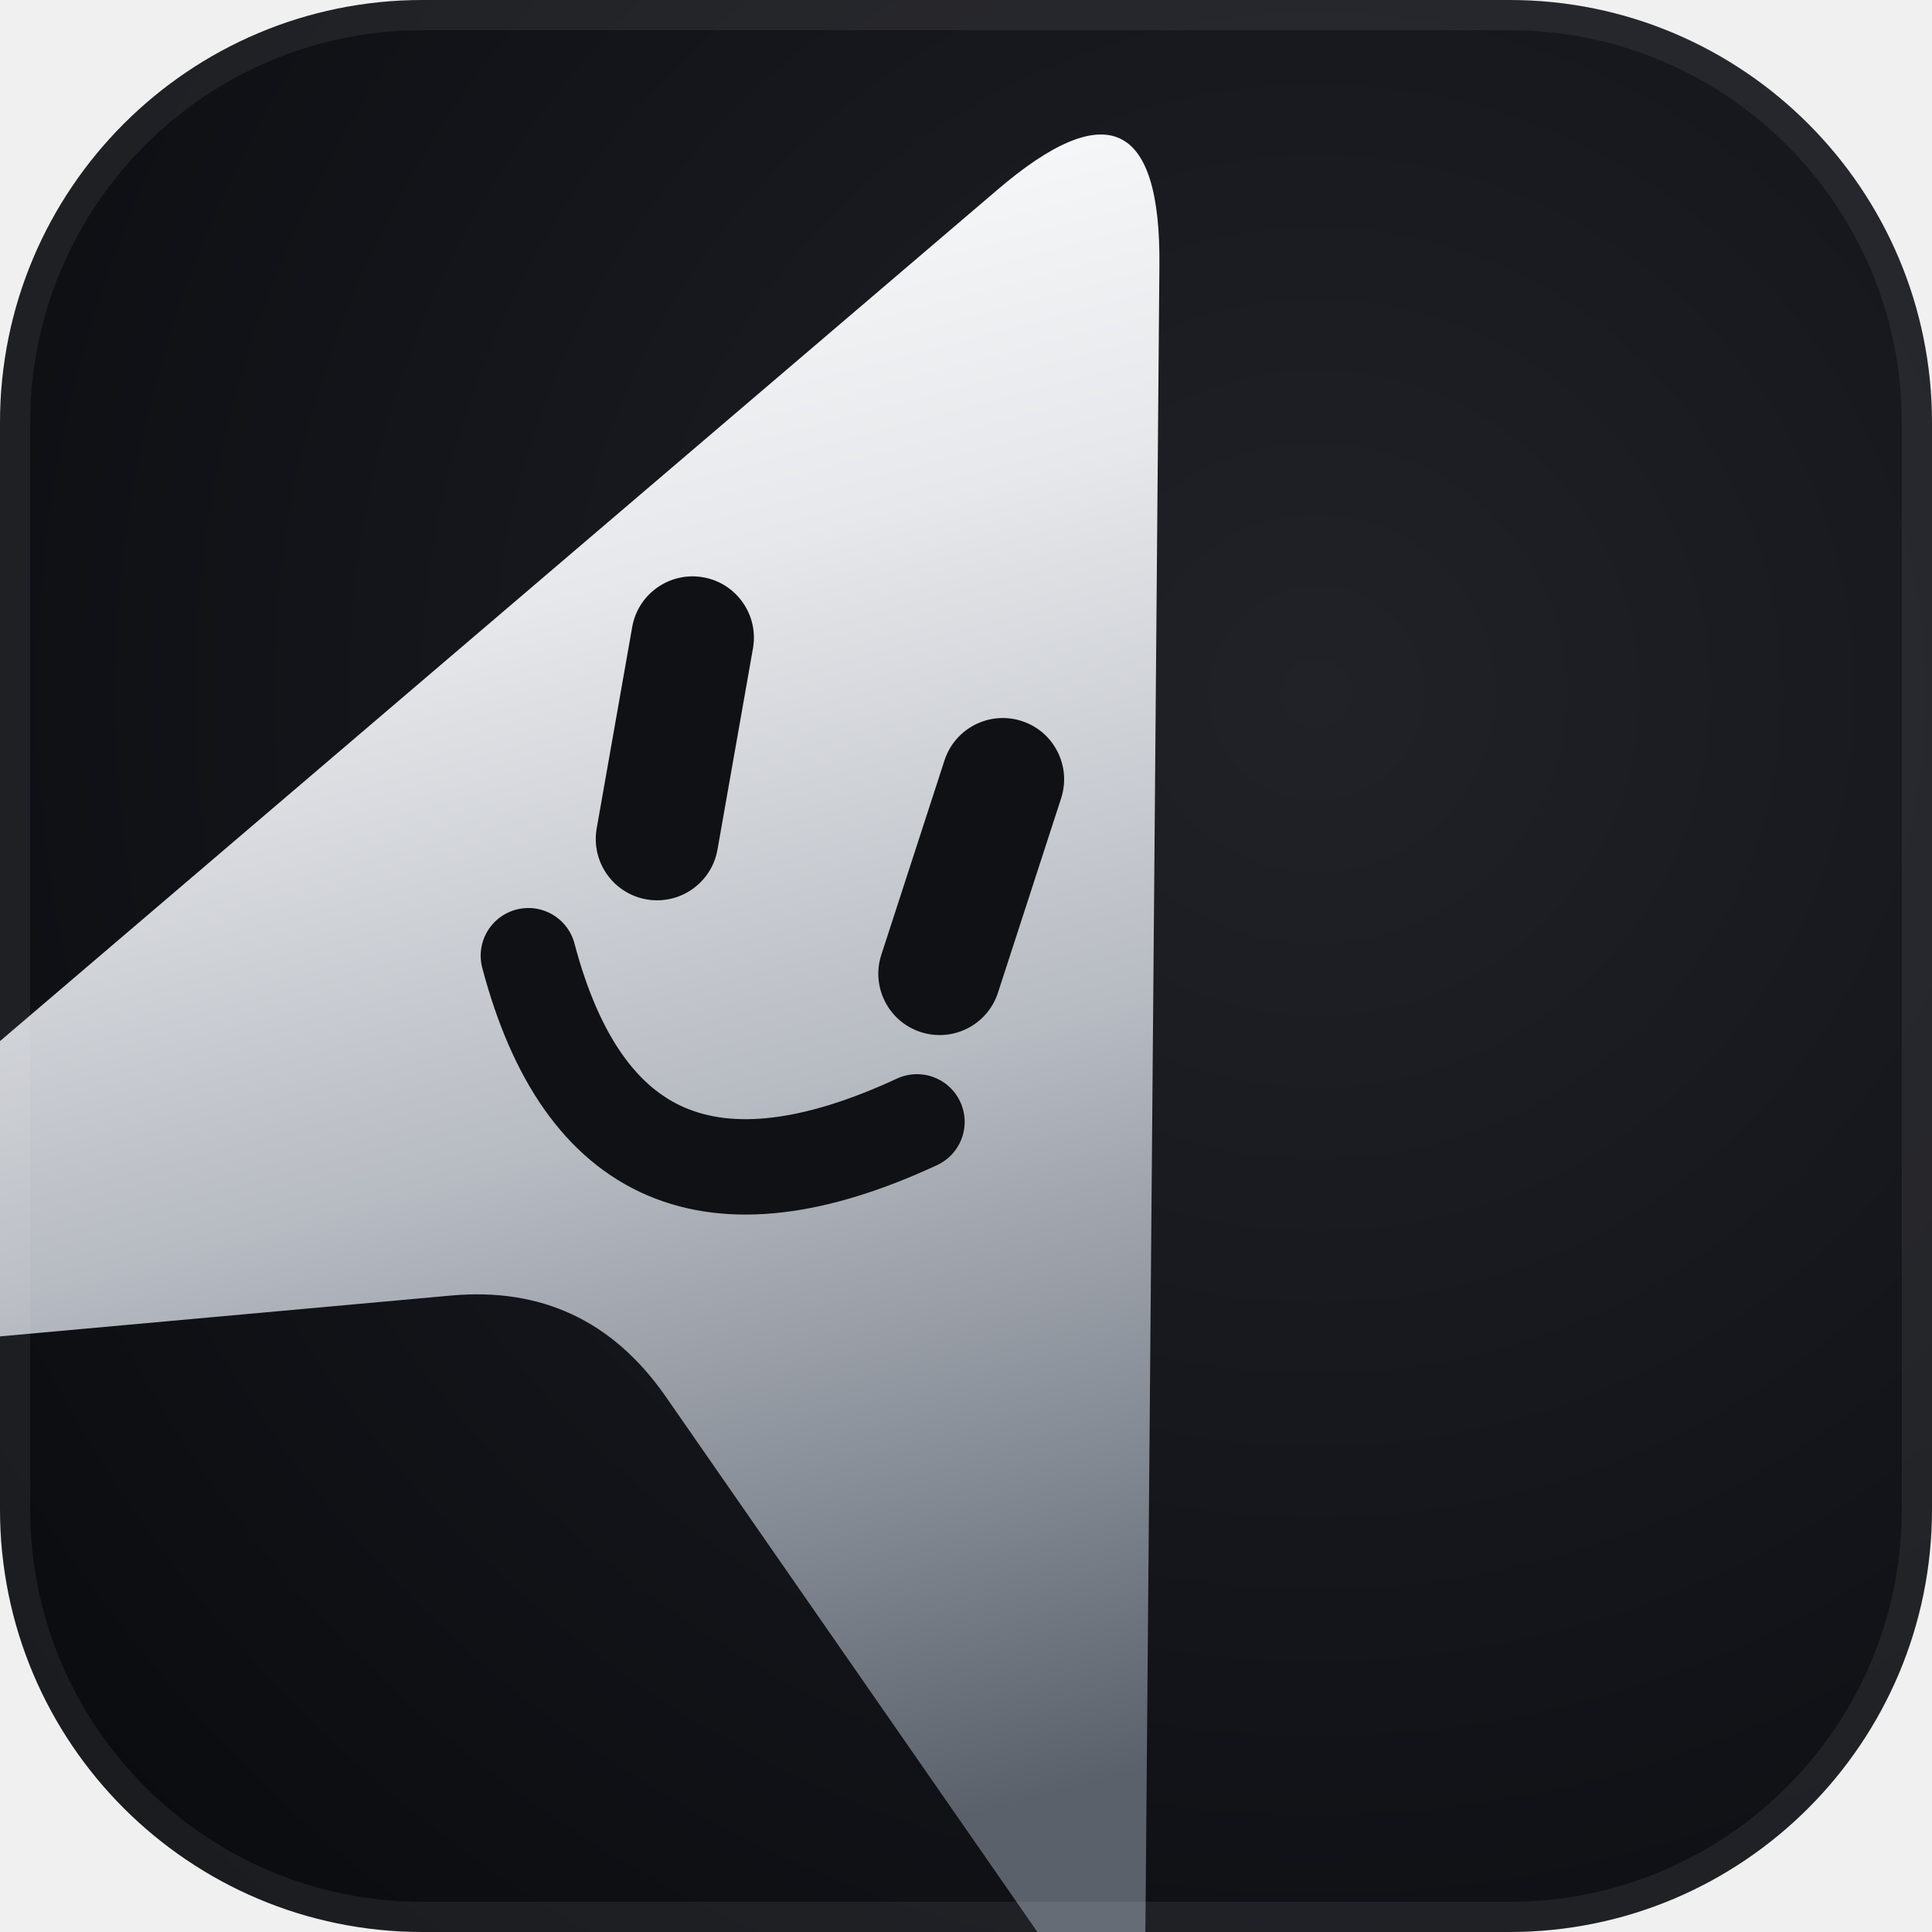
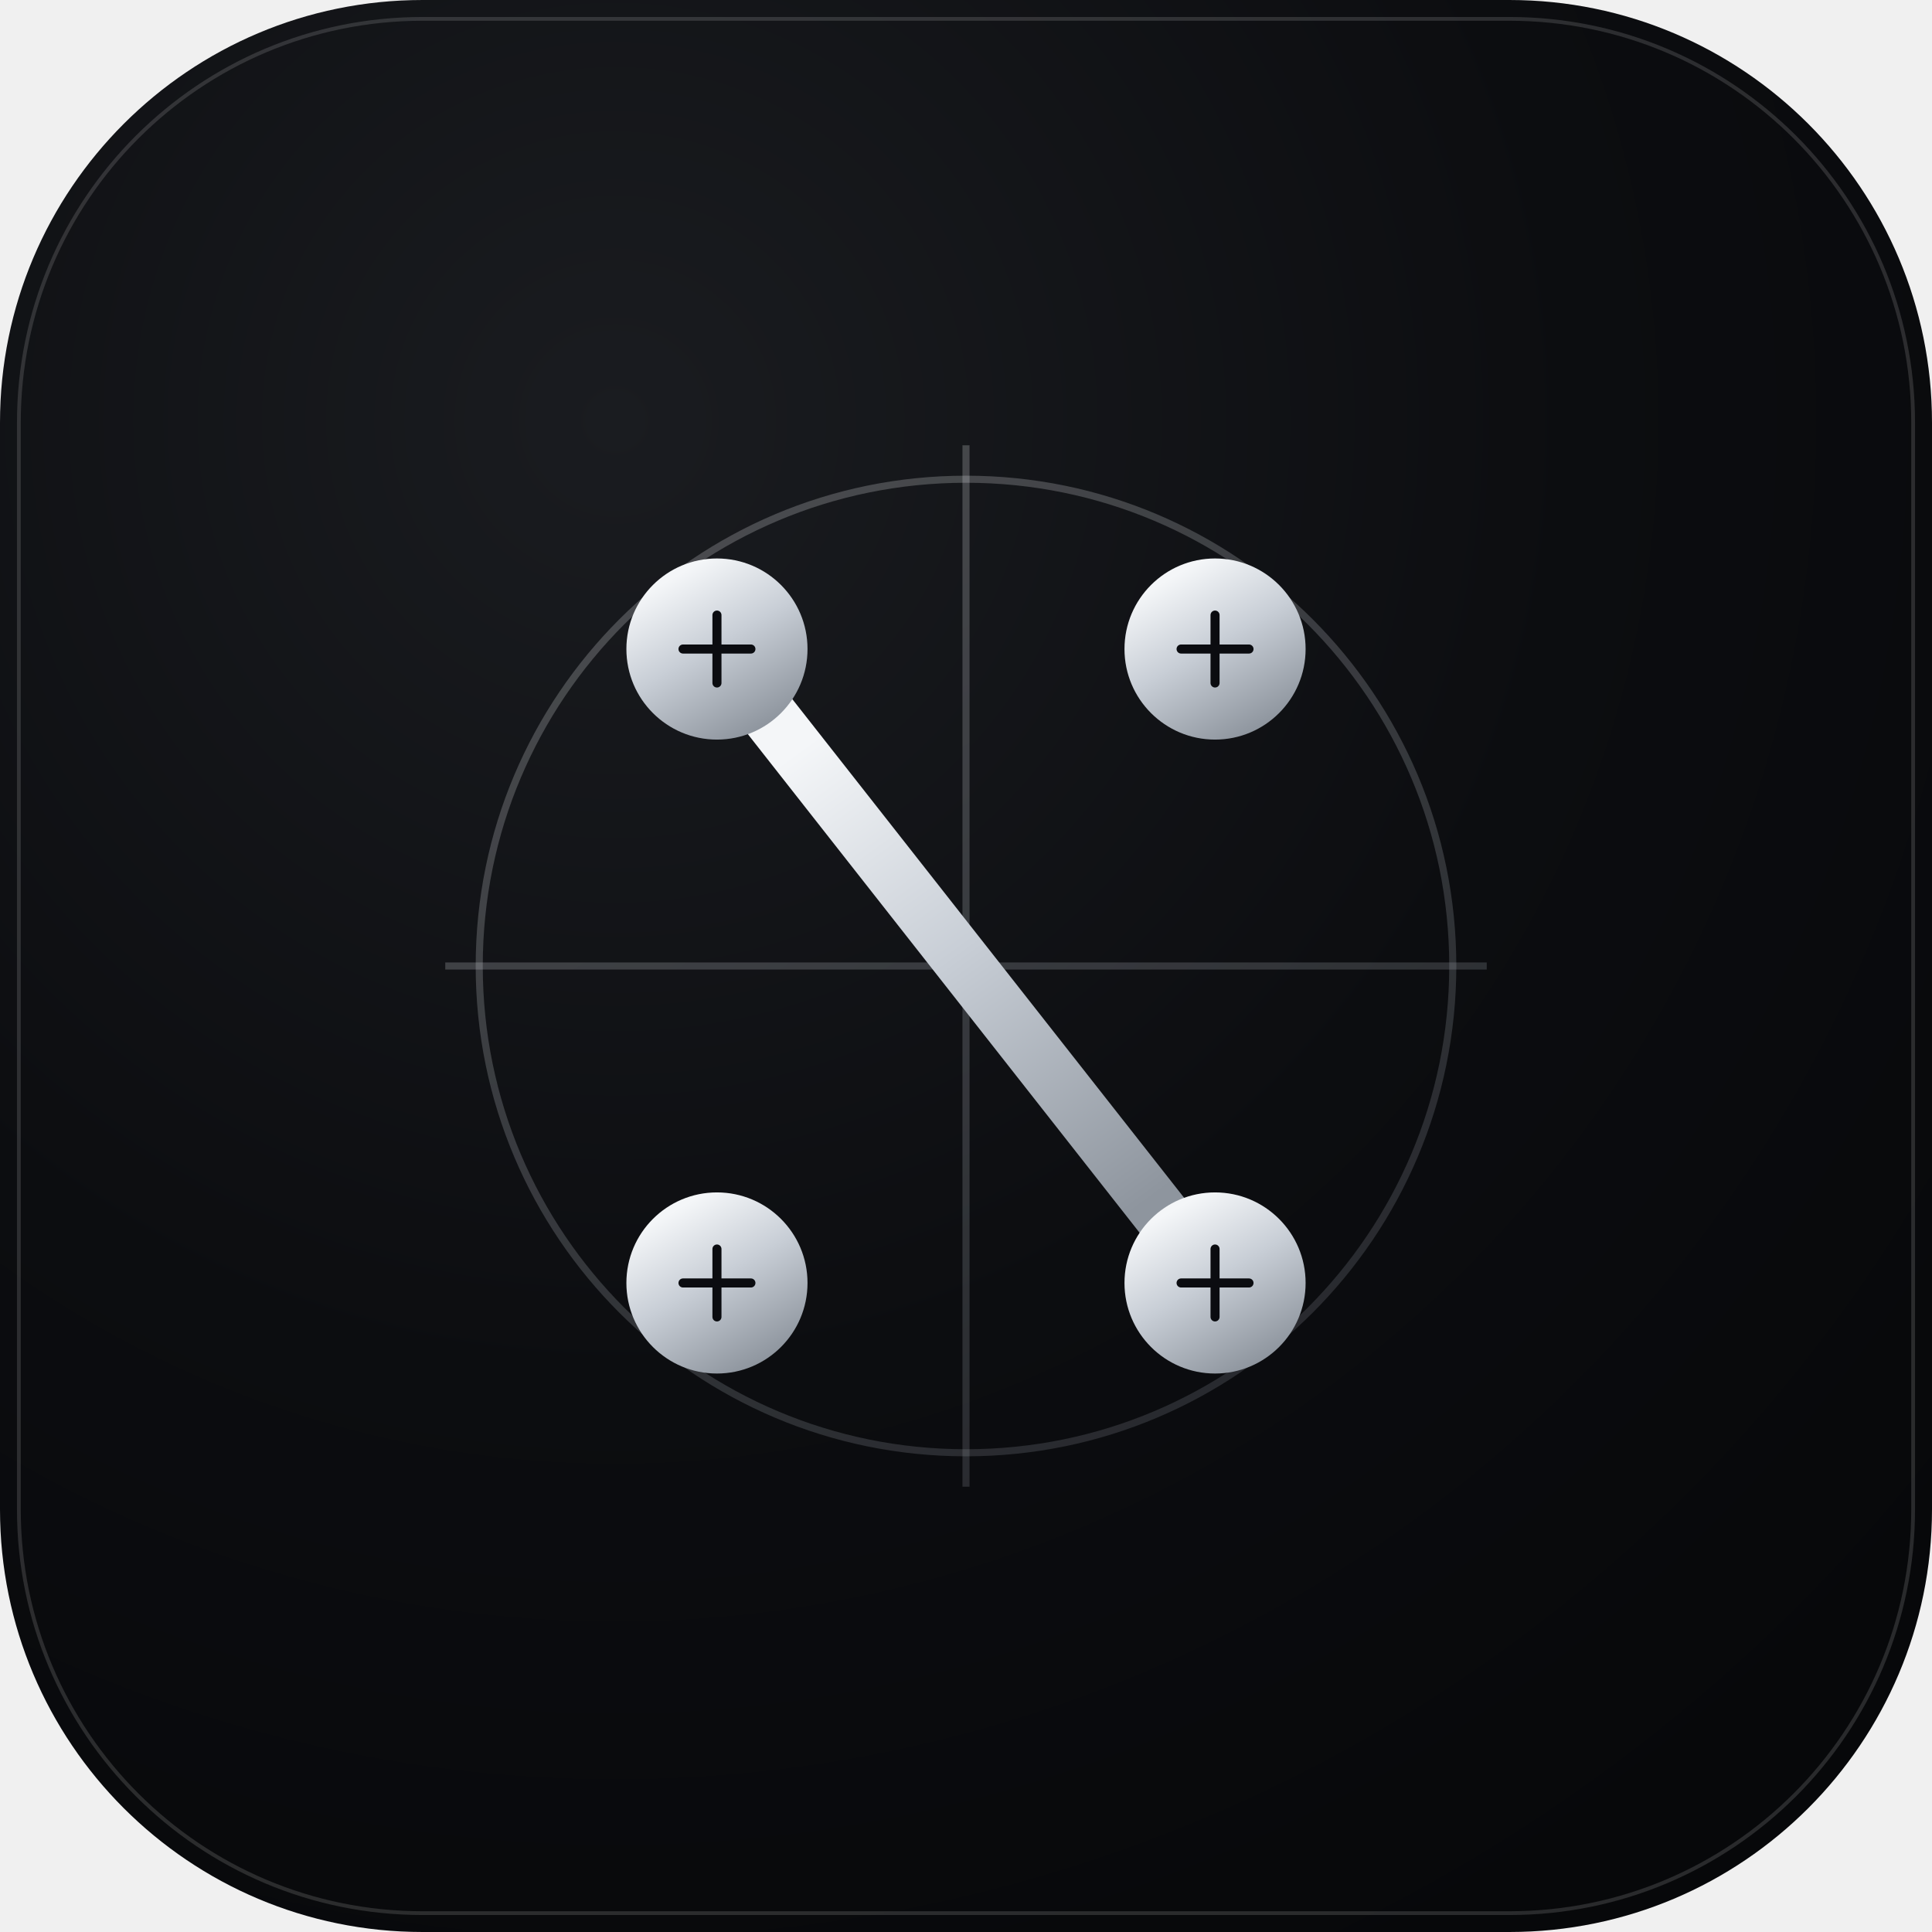
<svg xmlns="http://www.w3.org/2000/svg" viewBox="0 0 1024 1024" role="img" aria-labelledby="title desc">
  <defs>
    <clipPath id="mac-tile">
      <rect width="1024" height="1024" rx="224" />
    </clipPath>
-     <radialGradient id="tile" cx="68%" cy="36%" r="92%">
-       <stop offset="0" stop-color="#202227" />
-       <stop offset="0.56" stop-color="#131419" />
-       <stop offset="1" stop-color="#090A0D" />
+     <radialGradient id="tile" cx="32%" cy="22%" r="90%">
+       <stop offset="0" stop-color="#1A1C20" />
+       <stop offset="0.55" stop-color="#0C0D10" />
+       <stop offset="1" stop-color="#07080A" />
    </radialGradient>
-     <linearGradient id="mascot-grey" x1="18%" y1="10%" x2="84%" y2="94%">
-       <stop offset="0" stop-color="#FFFFFF" />
-       <stop offset="0.28" stop-color="#E6E8EB" />
-       <stop offset="0.58" stop-color="#B7BBC2" />
-       <stop offset="0.82" stop-color="#848A94" />
-       <stop offset="1" stop-color="#5B616B" />
+     <linearGradient id="silver" x1="30%" y1="8%" x2="78%" y2="92%">
+       <stop offset="0" stop-color="#F4F6F8" />
+       <stop offset="0.45" stop-color="#C8CED6" />
+       <stop offset="1" stop-color="#8E959E" />
    </linearGradient>
  </defs>
  <g clip-path="url(#mac-tile)">
    <rect width="1024" height="1024" fill="url(#tile)" />
-     <svg x="-260" y="-140" width="1300" height="1300" viewBox="10 10 180 180" overflow="visible">
-       <g transform="rotate(25 100 100)">
-         <path d="M93.4 40.6 L43 151.1 Q38 162 48.4 156 L91.4 131 Q100 126 108.7 131 L151.6 156 Q162 162 157 151.1 L106.6 40.6 Q100 26 93.4 40.6 Z" fill="url(#mascot-grey)" />
-         <rect x="84.5" y="75" width="9" height="24" rx="4.5" fill="#101114" transform="rotate(-15 89 87)" />
-         <rect x="108.5" y="75" width="9" height="24" rx="4.5" fill="#101114" transform="rotate(-7 113 87)" />
-         <path d="M86 106 Q101 124 117 105" stroke="#101114" stroke-width="7" stroke-linecap="round" fill="none" />
+     <rect x="10" y="10" width="1004" height="1004" rx="214" fill="none" stroke="#FFFFFF" stroke-opacity="0.14" stroke-width="2" />
+     <g transform="translate(152 152) scale(3)">
+       <g stroke="url(#silver)" stroke-opacity="0.22" stroke-width="1.25" fill="none">
+         <circle cx="120" cy="120" r="86" />
+         <path d="M120 28 V212 M28 120 H212" />
      </g>
-     </svg>
-     <rect x="8" y="8" width="1008" height="1008" rx="216" fill="none" stroke="#FFFFFF" stroke-opacity="0.07" stroke-width="16" />
+       <g stroke="url(#silver)" stroke-width="10" stroke-linecap="round" fill="none">
+         <path d="M76 64 V176" />
+         <path d="M164 64 V176" />
+         <path d="M76 64 L164 176" />
+       </g>
+       <g fill="url(#silver)">
+         <circle cx="76" cy="64" r="16" />
+         <circle cx="164" cy="64" r="16" />
+         <circle cx="76" cy="176" r="16" />
+         <circle cx="164" cy="176" r="16" />
+       </g>
+       <g stroke="#0B0C10" stroke-width="1.6" stroke-linecap="round">
+         <path d="M76 58 V70 M70 64 H82" />
+         <path d="M164 58 V70 M158 64 H170" />
+         <path d="M76 170 V182 M70 176 H82" />
+         <path d="M164 170 V182 M158 176 H170" />
+       </g>
+     </g>
  </g>
</svg>
